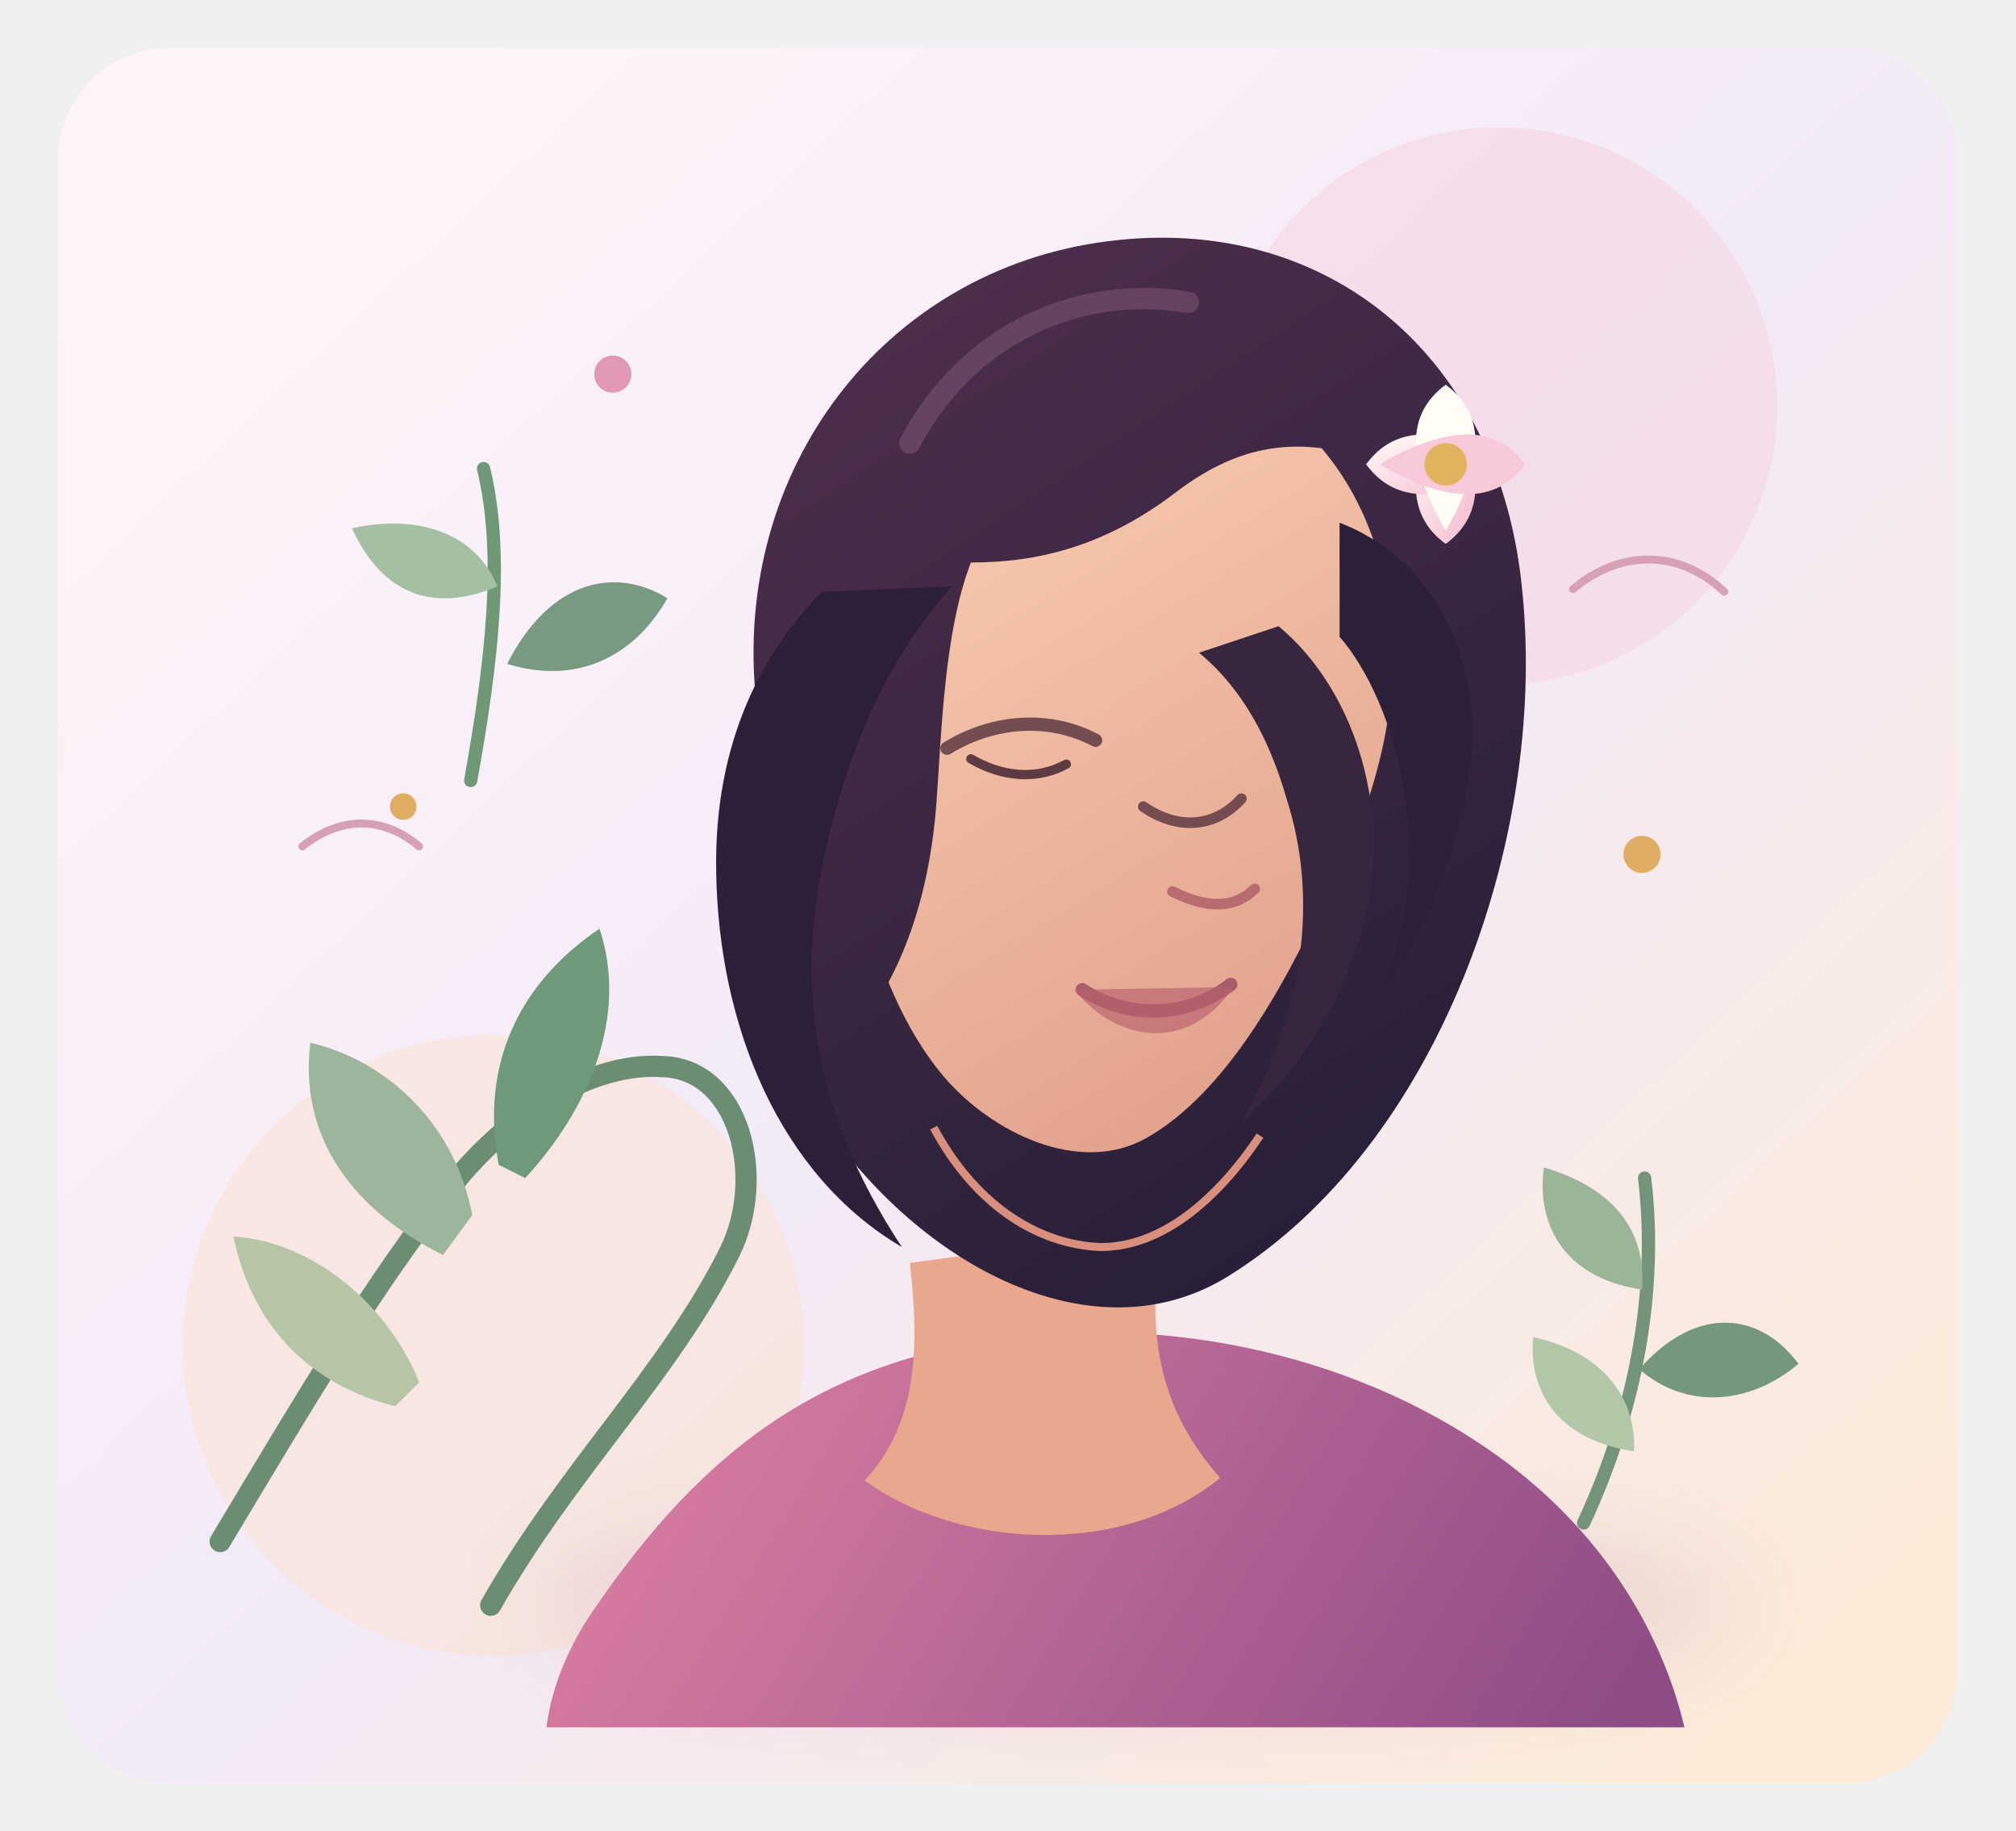
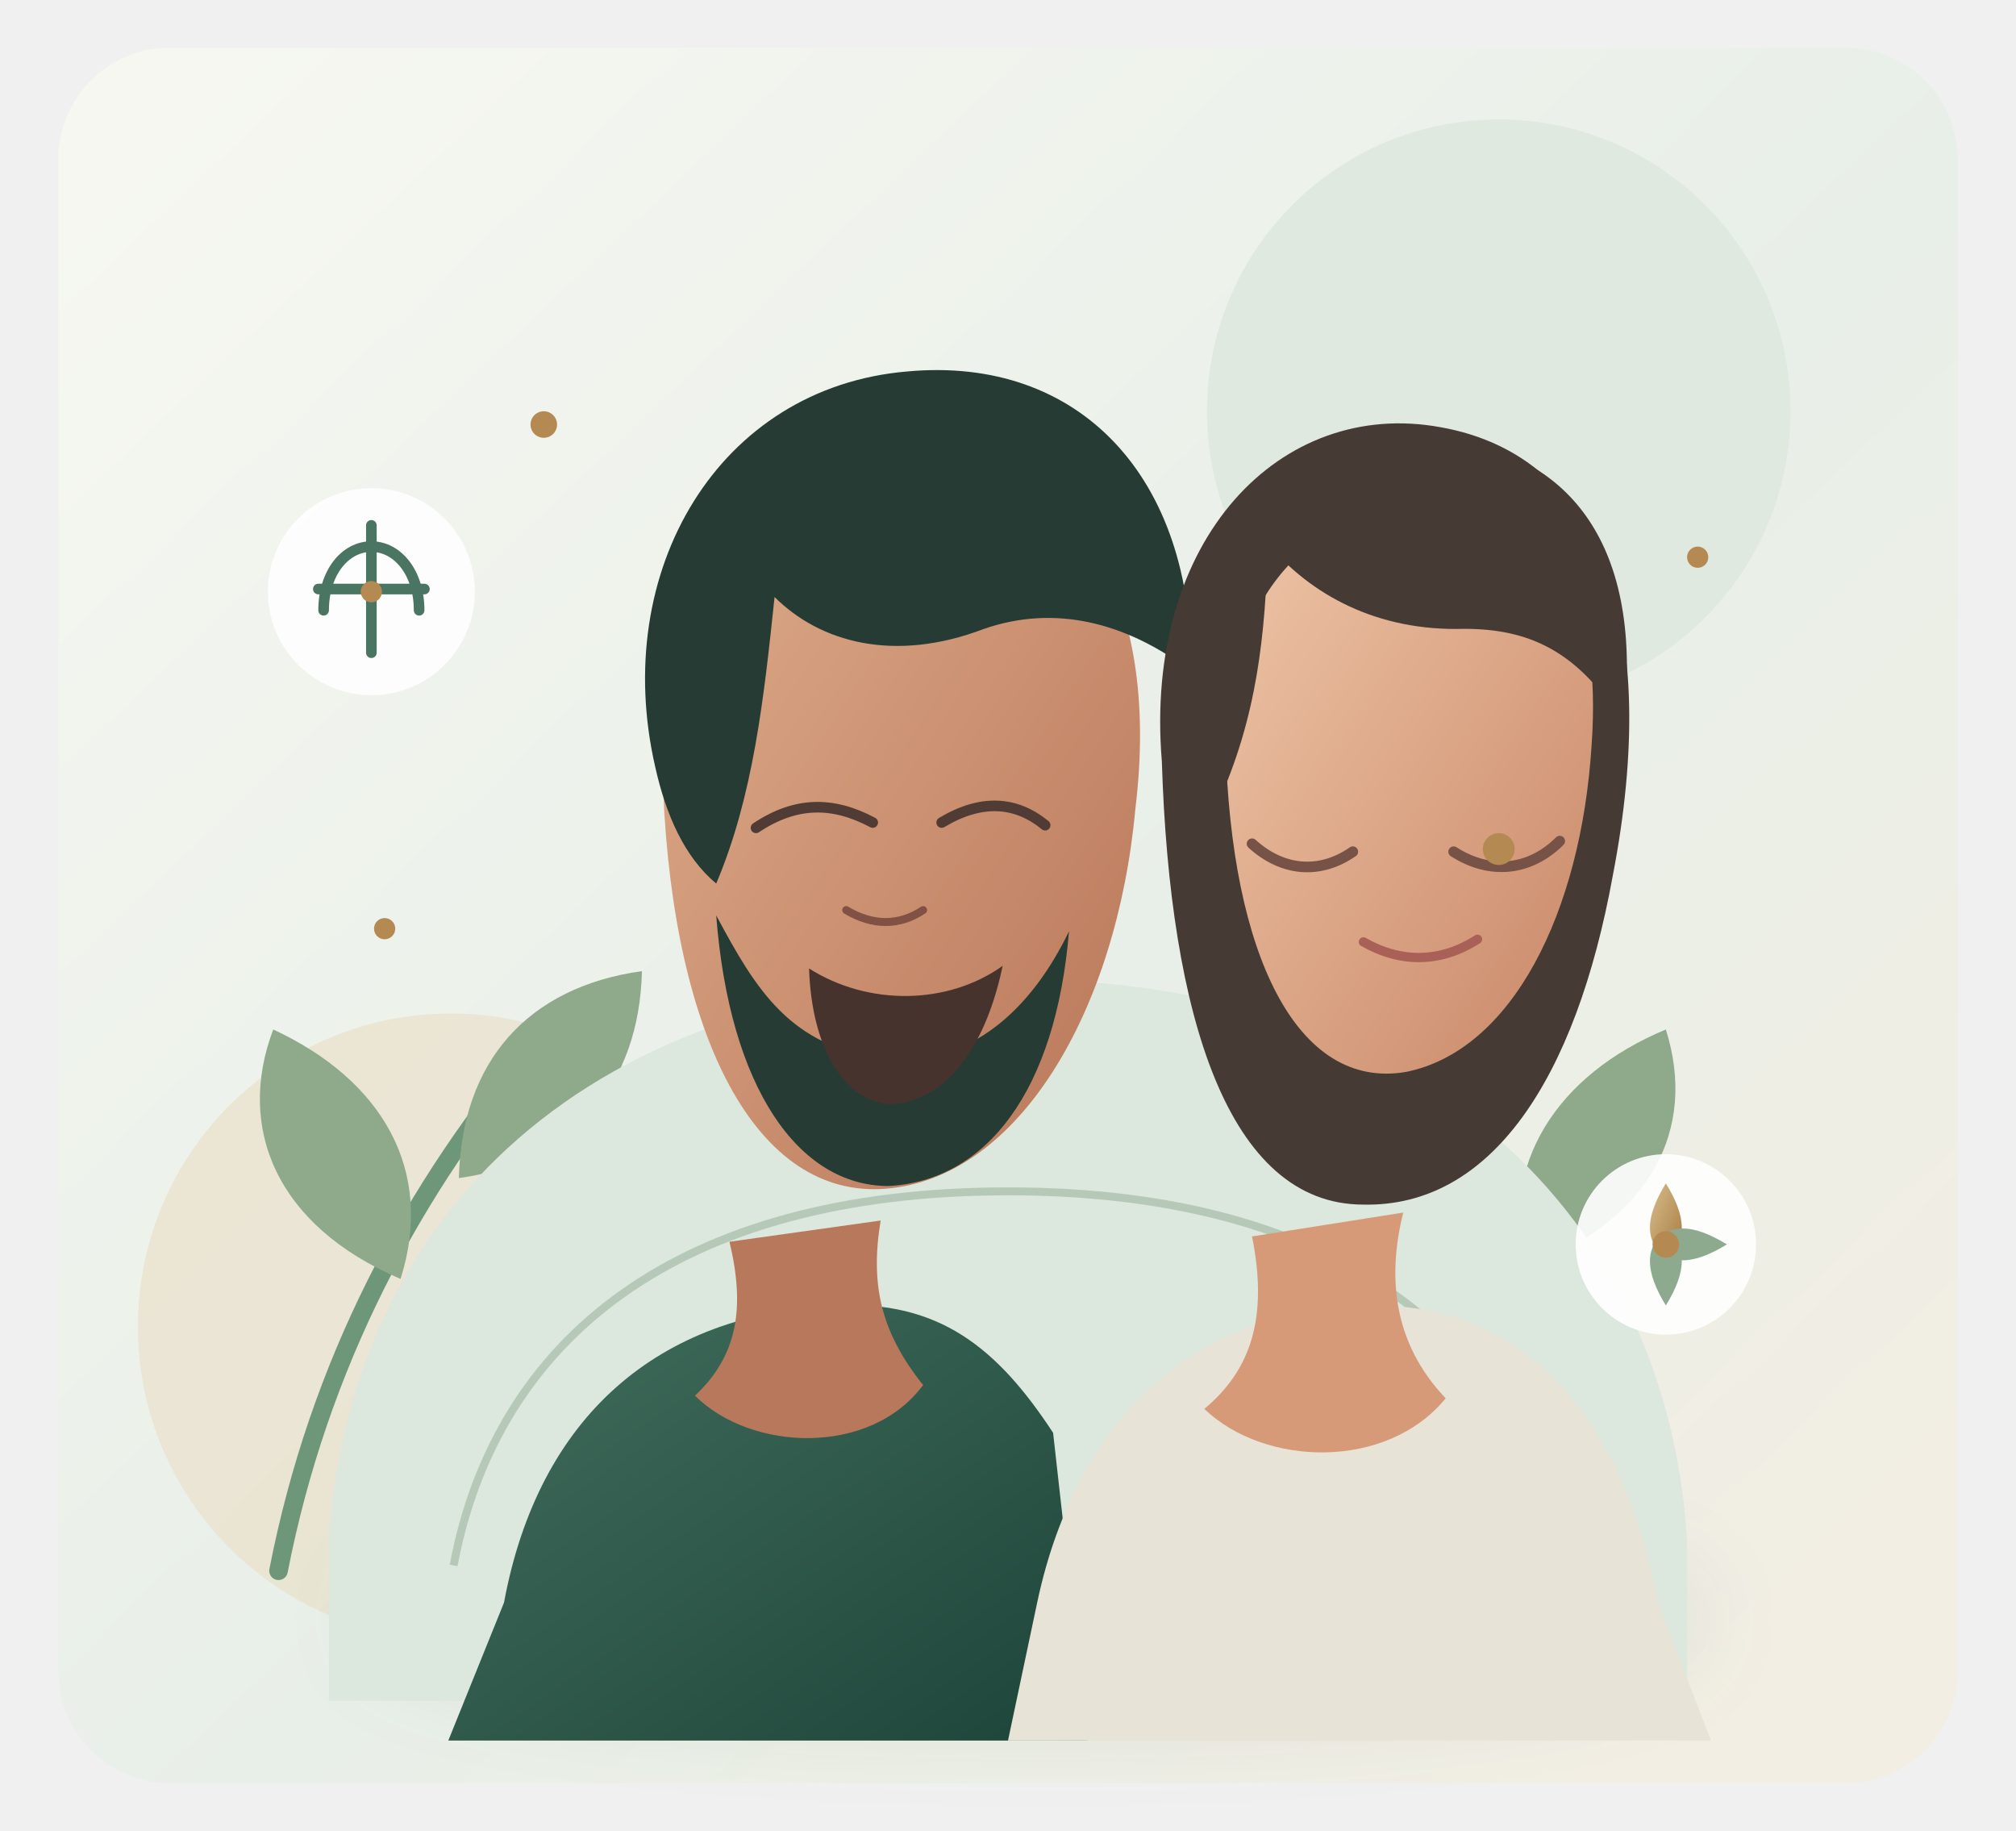
- <svg xmlns="http://www.w3.org/2000/svg" width="760" height="690" viewBox="0 0 760 690" fill="none">
+ <svg xmlns="http://www.w3.org/2000/svg" width="760" height="690" viewBox="0 0 760 690" fill="none" role="img" aria-labelledby="title desc">
  <defs>
-     <linearGradient id="bg" x1="91" y1="37" x2="663" y2="645" gradientUnits="userSpaceOnUse">
-       <stop stop-color="#FFF5F8" />
-       <stop offset=".52" stop-color="#F3EAF8" />
-       <stop offset="1" stop-color="#FCEBD9" />
+     <linearGradient id="bg" x1="76" y1="25" x2="680" y2="660" gradientUnits="userSpaceOnUse">
+       <stop stop-color="#F6F7F1" />
+       <stop offset=".55" stop-color="#E8EFE8" />
+       <stop offset="1" stop-color="#F3EEE3" />
    </linearGradient>
-     <linearGradient id="skin" x1="368" y1="189" x2="559" y2="497" gradientUnits="userSpaceOnUse">
-       <stop stop-color="#F5C8AC" />
-       <stop offset="1" stop-color="#D98F7D" />
+     <linearGradient id="forest" x1="0" y1="0" x2="1" y2="1">
+       <stop stop-color="#426F5E" />
+       <stop offset="1" stop-color="#1D4439" />
    </linearGradient>
-     <linearGradient id="hair" x1="306" y1="79" x2="571" y2="477" gradientUnits="userSpaceOnUse">
-       <stop stop-color="#50304D" />
-       <stop offset="1" stop-color="#241D35" />
+     <linearGradient id="bronze" x1="0" y1="0" x2="1" y2="1">
+       <stop stop-color="#D7BD8B" />
+       <stop offset="1" stop-color="#A87B42" />
    </linearGradient>
-     <linearGradient id="dress" x1="280" y1="487" x2="594" y2="681" gradientUnits="userSpaceOnUse">
-       <stop stop-color="#D77BA0" />
-       <stop offset="1" stop-color="#8D4C85" />
+     <linearGradient id="skinA" x1="0" y1="0" x2="1" y2="1">
+       <stop stop-color="#EFC6A8" />
+       <stop offset="1" stop-color="#C88767" />
    </linearGradient>
-     <linearGradient id="petal" x1="0" y1="0" x2="1" y2="1">
-       <stop stop-color="#FFFDF8" />
-       <stop offset="1" stop-color="#F4B8CE" />
+     <linearGradient id="skinB" x1="0" y1="0" x2="1" y2="1">
+       <stop stop-color="#DFAE8C" />
+       <stop offset="1" stop-color="#B87558" />
    </linearGradient>
    <filter id="shadow" x="0" y="0" width="760" height="690" filterUnits="userSpaceOnUse">
      <feGaussianBlur stdDeviation="18" />
    </filter>
  </defs>
  <rect x="22" y="18" width="716" height="654" rx="42" fill="url(#bg)" />
-   <circle cx="565" cy="153" r="105" fill="#F4D9E6" opacity=".7" />
-   <circle cx="186" cy="507" r="117" fill="#F9E3D6" opacity=".65" />
-   <ellipse cx="430" cy="605" rx="228" ry="34" fill="#6D365D" opacity=".12" filter="url(#shadow)" />
-   <path d="M83 581C116 526 142 482 171 446C191 421 222 400 250 402C279 403 289 444 275 472C252 518 214 554 185 605" stroke="#6B8E73" stroke-width="8" stroke-linecap="round" />
-   <path d="M167 473C129 454 113 425 117 393C147 400 172 425 178 458" fill="#9DB59A" />
-   <path d="M188 439C181 402 195 371 226 350C237 383 222 418 198 444" fill="#6F9A7A" />
-   <path d="M149 530C117 522 95 500 88 466C119 468 147 493 158 521" fill="#B5C5A5" />
-   <path d="M225 605C265 547 308 515 374 505C441 495 515 511 569 552C606 580 627 617 635 651H206C208 635 215 619 225 605Z" fill="url(#dress)" />
-   <path d="M343 476C347 511 345 537 326 558C360 583 422 588 460 557C436 530 432 501 438 463" fill="#E9A78D" />
-   <path d="M285 264C276 177 333 102 417 91C500 80 566 134 574 224C583 317 542 432 463 481C413 512 347 478 309 421C288 390 278 321 285 264Z" fill="url(#hair)" />
-   <path d="M350 183C368 143 412 127 456 141C501 155 526 200 525 251C524 291 507 327 492 354C477 384 457 415 432 429C407 443 374 427 356 406C334 380 323 341 320 304C316 258 325 215 350 183Z" fill="url(#skin)" />
-   <path d="M330 244C321 180 355 129 411 117C457 107 499 135 515 173C486 163 464 170 444 185C418 205 393 212 366 212C356 238 355 275 353 303C350 341 339 367 325 386C304 359 293 319 297 280C300 261 312 247 330 244Z" fill="url(#hair)" />
-   <path d="M482 236C512 261 525 308 514 348C506 378 491 402 468 423C492 381 497 338 485 301C479 280 469 260 452 246" fill="#38263F" />
-   <path d="M357 282C375 271 396 270 413 279" stroke="#754C50" stroke-width="5" stroke-linecap="round" />
-   <path d="M366 286C378 293 391 294 402 288" stroke="#5E3B43" stroke-width="3.5" stroke-linecap="round" />
-   <path d="M431 304C444 313 458 312 468 301" stroke="#754C50" stroke-width="4" stroke-linecap="round" />
-   <path d="M442 336C456 343 466 342 473 335" stroke="#B96C70" stroke-width="4" stroke-linecap="round" />
-   <path d="M408 373C425 384 447 384 464 371" stroke="#A85E68" stroke-width="5" stroke-linecap="round" />
-   <path d="M405 373C421 393 448 397 465 372" fill="#B9606D" opacity=".65" />
-   <path d="M352 425C367 453 390 469 415 470C438 470 459 452 475 428" stroke="#D98F7D" stroke-width="3" />
-   <path d="M310 223C288 245 269 279 270 329C271 387 294 443 340 470C305 417 299 367 313 313C322 277 337 245 359 221" fill="#2B2037" />
-   <path d="M505 197C539 210 560 247 554 290C550 322 536 355 519 377C544 324 526 264 505 240" fill="#2B2037" />
-   <path d="M343 167C365 125 408 107 448 114" stroke="#74506E" stroke-width="8" stroke-linecap="round" opacity=".65" />
-   <g transform="translate(520 150)">
-     <path d="M25 0C40 26 40 44 25 55C10 44 10 26 25 0Z" fill="url(#petal)" />
-     <path d="M50 25C24 40 6 40 -5 25C6 10 24 10 50 25Z" fill="url(#petal)" />
-     <path d="M25 50C10 24 10 6 25 -5C40 6 40 24 25 50Z" fill="#FFFDF6" />
-     <path d="M0 25C26 10 44 10 55 25C44 40 26 40 0 25Z" fill="#F7C9D9" />
-     <circle cx="25" cy="25" r="8" fill="#E2B35F" />
+   <circle cx="565" cy="155" r="110" fill="#DDE8DE" opacity=".85" />
+   <circle cx="170" cy="500" r="118" fill="#E9DFCA" opacity=".7" />
+   <ellipse cx="390" cy="610" rx="250" ry="35" fill="#244C3E" opacity=".13" filter="url(#shadow)" />
+   <g stroke="#6E9679" stroke-width="7" stroke-linecap="round">
+     <path d="M105 592C120 515 155 448 204 391" />
+     <path d="M603 593C590 512 559 444 517 390" />
  </g>
-   <g transform="translate(145 188) rotate(-17)">
-     <path d="M0 111C20 72 37 34 39 0" stroke="#6F9877" stroke-width="5" stroke-linecap="round" />
-     <path d="M31 44C2 47 -12 31 -15 7C10 9 29 22 31 44Z" fill="#A5BFA2" />
-     <path d="M26 73C51 47 76 50 91 67C72 85 48 88 26 73Z" fill="#789A80" />
+   <g fill="#8EAA8B">
+     <path d="M151 482C104 462 89 425 103 388C144 407 164 441 151 482Z" />
+     <path d="M173 444C174 400 199 372 242 366C241 409 216 438 173 444Z" />
+     <path d="M575 478C622 460 640 426 628 388C587 405 565 439 575 478Z" />
+     <path d="M550 440C546 399 520 371 477 367C481 408 507 435 550 440Z" />
  </g>
-   <g transform="translate(586 444)">
-     <path d="M11 130C31 87 39 42 34 0" stroke="#739478" stroke-width="5" stroke-linecap="round" />
-     <path d="M33 42C5 38 -7 19 -4 -4C20 3 35 18 33 42Z" fill="#9BB598" />
-     <path d="M32 72C54 47 78 51 92 70C73 86 49 87 32 72Z" fill="#75977A" />
-     <path d="M30 103C3 99 -10 82 -8 60C16 65 31 81 30 103Z" fill="#B2C7A7" />
+   <path d="M124 580C132 459 221 369 380 369C539 369 628 459 636 580V641H124V580Z" fill="#DCE7DE" />
+   <path d="M171 590C187 505 255 449 380 449C505 449 573 505 589 590" stroke="#B6C9B8" stroke-width="3" />
+   <path d="M190 604C203 534 248 495 315 492C354 490 376 508 397 540L410 656H169L190 604Z" fill="url(#forest)" />
+   <path d="M275 468C281 493 278 511 262 526C283 547 328 549 348 522C332 502 328 484 332 460" fill="#B8785B" />
+   <path d="M250 298C248 221 291 171 345 171C405 171 438 223 428 305C421 381 384 444 334 448C285 452 254 391 250 298Z" fill="url(#skinB)" />
+   <path d="M247 289C230 215 271 146 342 140C407 134 450 180 449 253C424 234 397 228 371 237C337 250 309 242 292 225C288 263 284 300 270 333C258 323 251 307 247 289Z" fill="#263B33" />
+   <path d="M270 345C285 373 298 395 334 399C366 402 389 380 403 351C398 411 372 445 335 447C301 447 275 410 270 345Z" fill="#263B33" />
+   <path d="M285 312C300 302 314 302 329 310M355 310C370 301 383 302 394 311" stroke="#513C35" stroke-width="4" stroke-linecap="round" />
+   <path d="M319 343C329 349 339 349 348 343" stroke="#805144" stroke-width="3" stroke-linecap="round" />
+   <path d="M305 365C327 379 357 379 378 364C370 402 351 417 334 416C318 414 306 395 305 365Z" fill="#47332D" />
+   <path d="M391 604C406 533 453 492 518 492C572 492 611 530 625 604L645 656H380L391 604Z" fill="#E8E3D7" />
+   <path d="M472 466C478 496 472 516 454 531C477 553 523 554 545 527C525 506 523 481 529 457" fill="#D69A78" />
+   <path d="M438 287C431 203 483 150 543 161C605 172 626 237 608 330C594 407 562 455 514 454C463 454 441 383 438 287Z" fill="#453B34" />
+   <path d="M462 280C465 218 498 190 544 191C586 192 604 225 600 281C596 344 570 396 530 404C489 411 464 360 462 280Z" fill="url(#skinA)" />
+   <path d="M459 265C460 193 503 160 548 166C591 172 620 205 612 273C595 245 576 237 552 237C519 238 494 224 478 205C477 239 474 270 459 303C451 292 455 278 459 265Z" fill="#453B34" />
+   <path d="M472 318C483 328 497 330 510 321M548 321C562 330 577 328 588 317" stroke="#775246" stroke-width="4" stroke-linecap="round" />
+   <path d="M514 355C528 363 543 363 557 354" stroke="#A96057" stroke-width="3.5" stroke-linecap="round" />
+   <g transform="translate(95 178)">
+     <circle cx="45" cy="45" r="39" fill="#fff" opacity=".86" />
+     <path d="M27 52C27 38 35 28 45 28C55 28 63 38 63 52M45 20V68M25 44H65" stroke="#497562" stroke-width="4" stroke-linecap="round" />
+     <circle cx="45" cy="45" r="4" fill="#B58A52" />
  </g>
-   <circle cx="619" cy="322" r="7" fill="#DFAE64" />
-   <circle cx="152" cy="304" r="5" fill="#DFAE64" />
-   <circle cx="231" cy="141" r="7" fill="#D77BA0" opacity=".75" />
-   <path d="M114 319C129 307 145 308 158 319" stroke="#D6A0B5" stroke-width="3" stroke-linecap="round" />
-   <path d="M593 222C611 207 633 207 650 223" stroke="#D6A0B5" stroke-width="3" stroke-linecap="round" />
+   <g transform="translate(589 430)">
+     <circle cx="39" cy="39" r="34" fill="#fff" opacity=".9" />
+     <path d="M39 16C47 29 47 38 39 44C31 38 31 29 39 16Z" fill="url(#bronze)" />
+     <path d="M62 39C49 47 40 47 34 39C40 31 49 31 62 39Z" fill="#8DAA8F" />
+     <path d="M39 62C31 49 31 40 39 34C47 40 47 49 39 62Z" fill="#8DAA8F" />
+     <circle cx="39" cy="39" r="5" fill="#B58A52" />
+   </g>
+   <g fill="#B58A52">
+     <circle cx="205" cy="160" r="5" />
+     <circle cx="565" cy="320" r="6" />
+     <circle cx="640" cy="210" r="4" />
+     <circle cx="145" cy="350" r="4" />
+   </g>
</svg>
